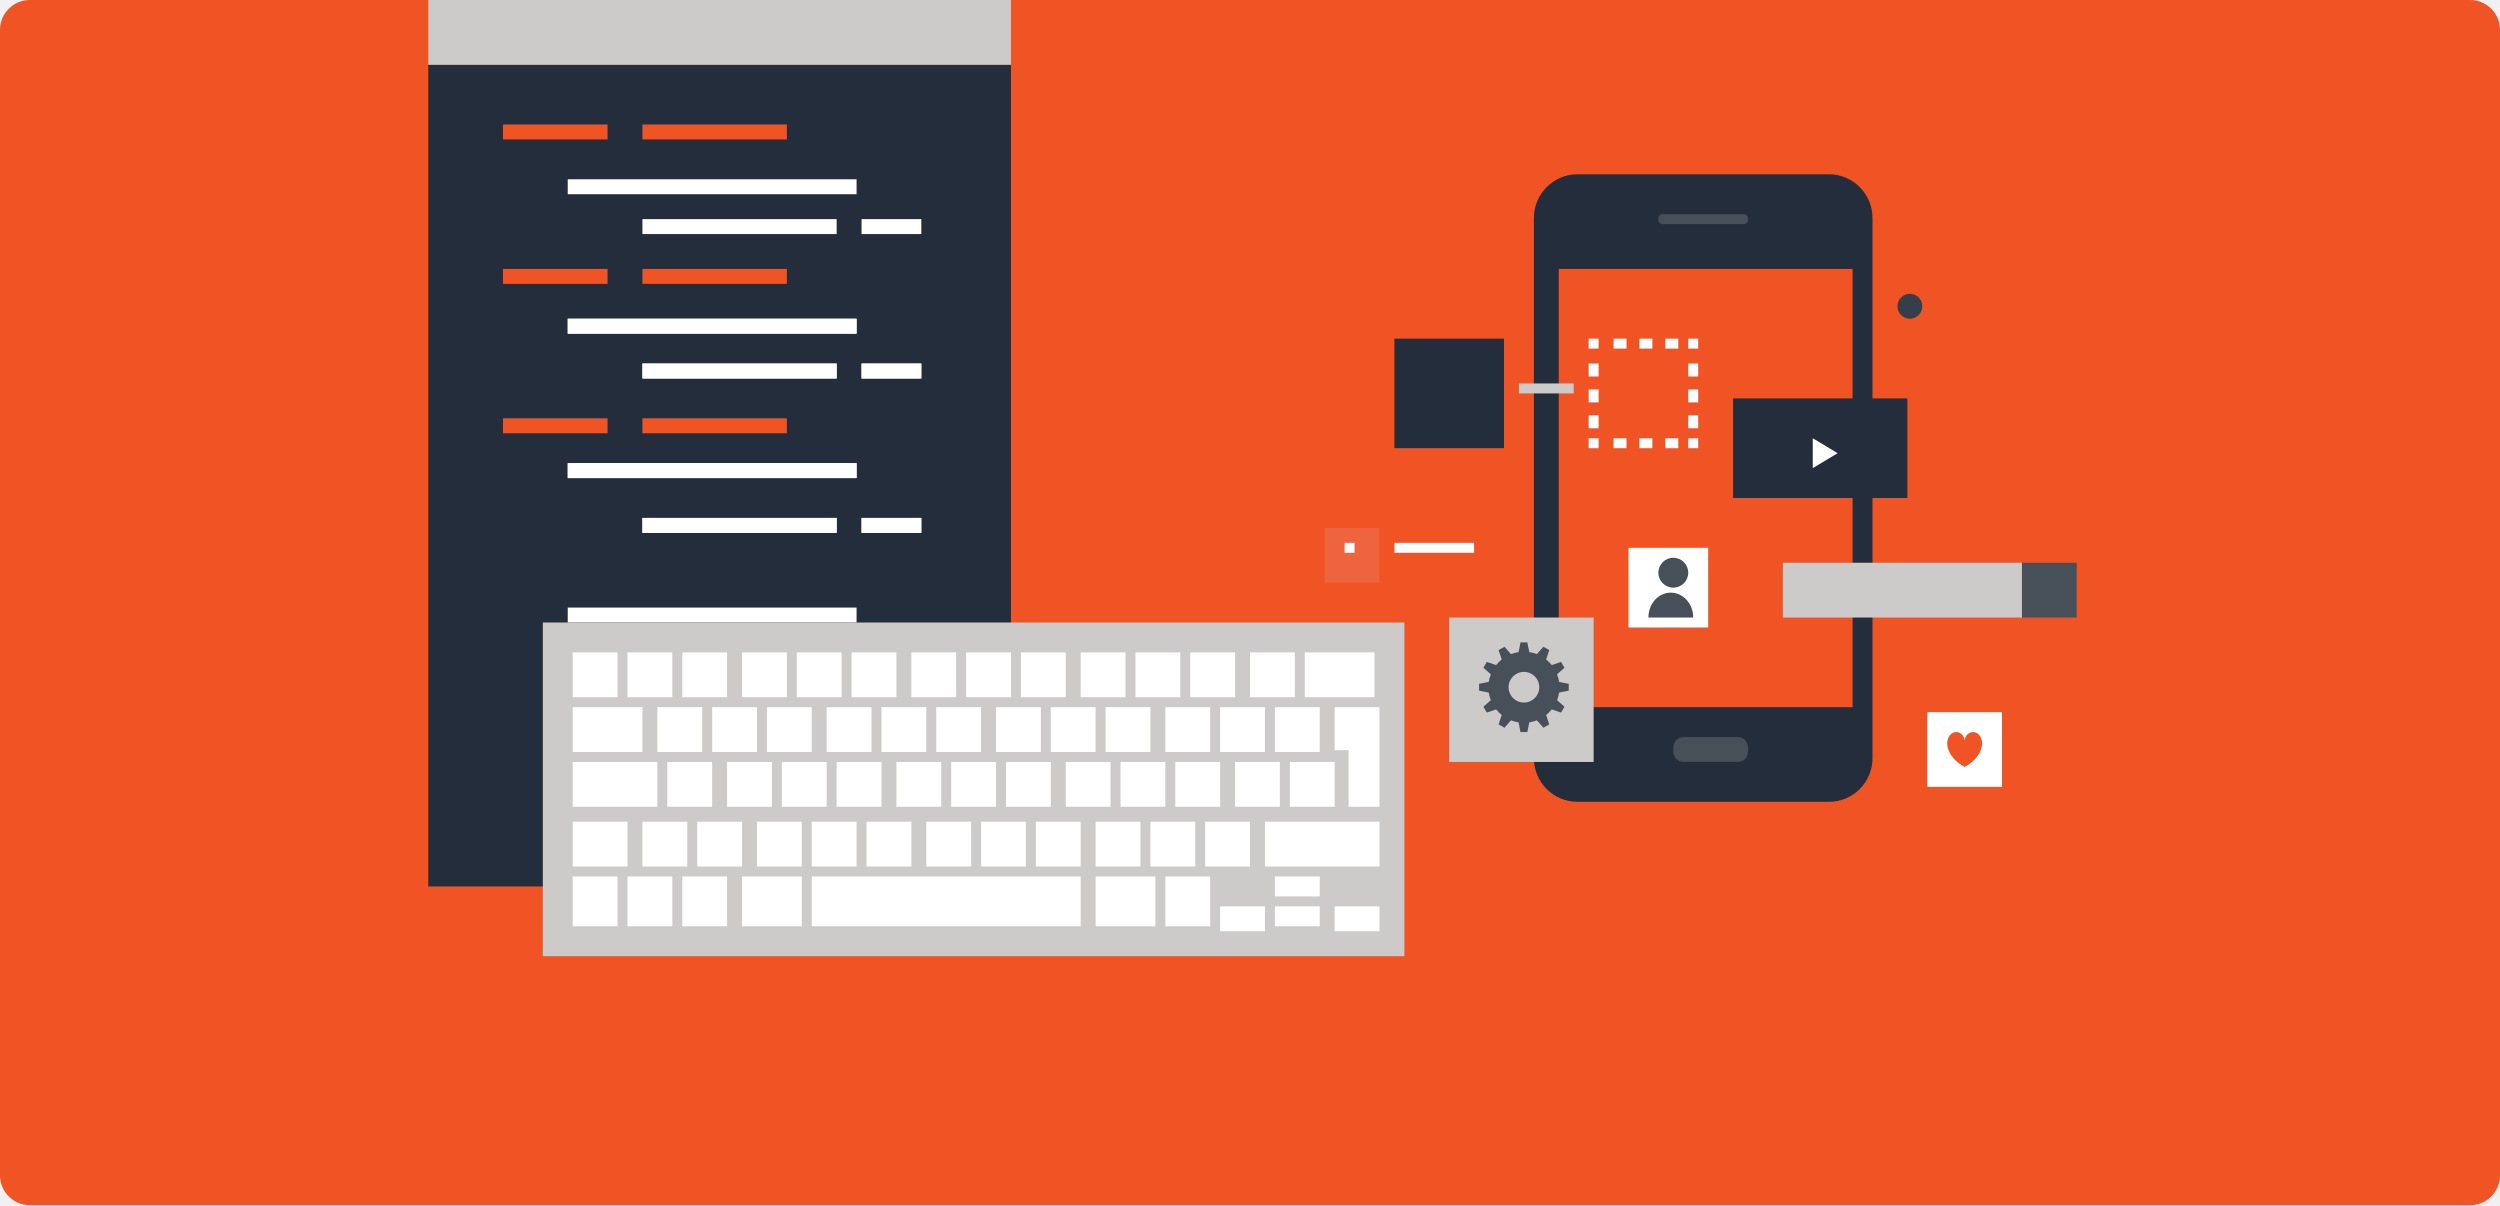
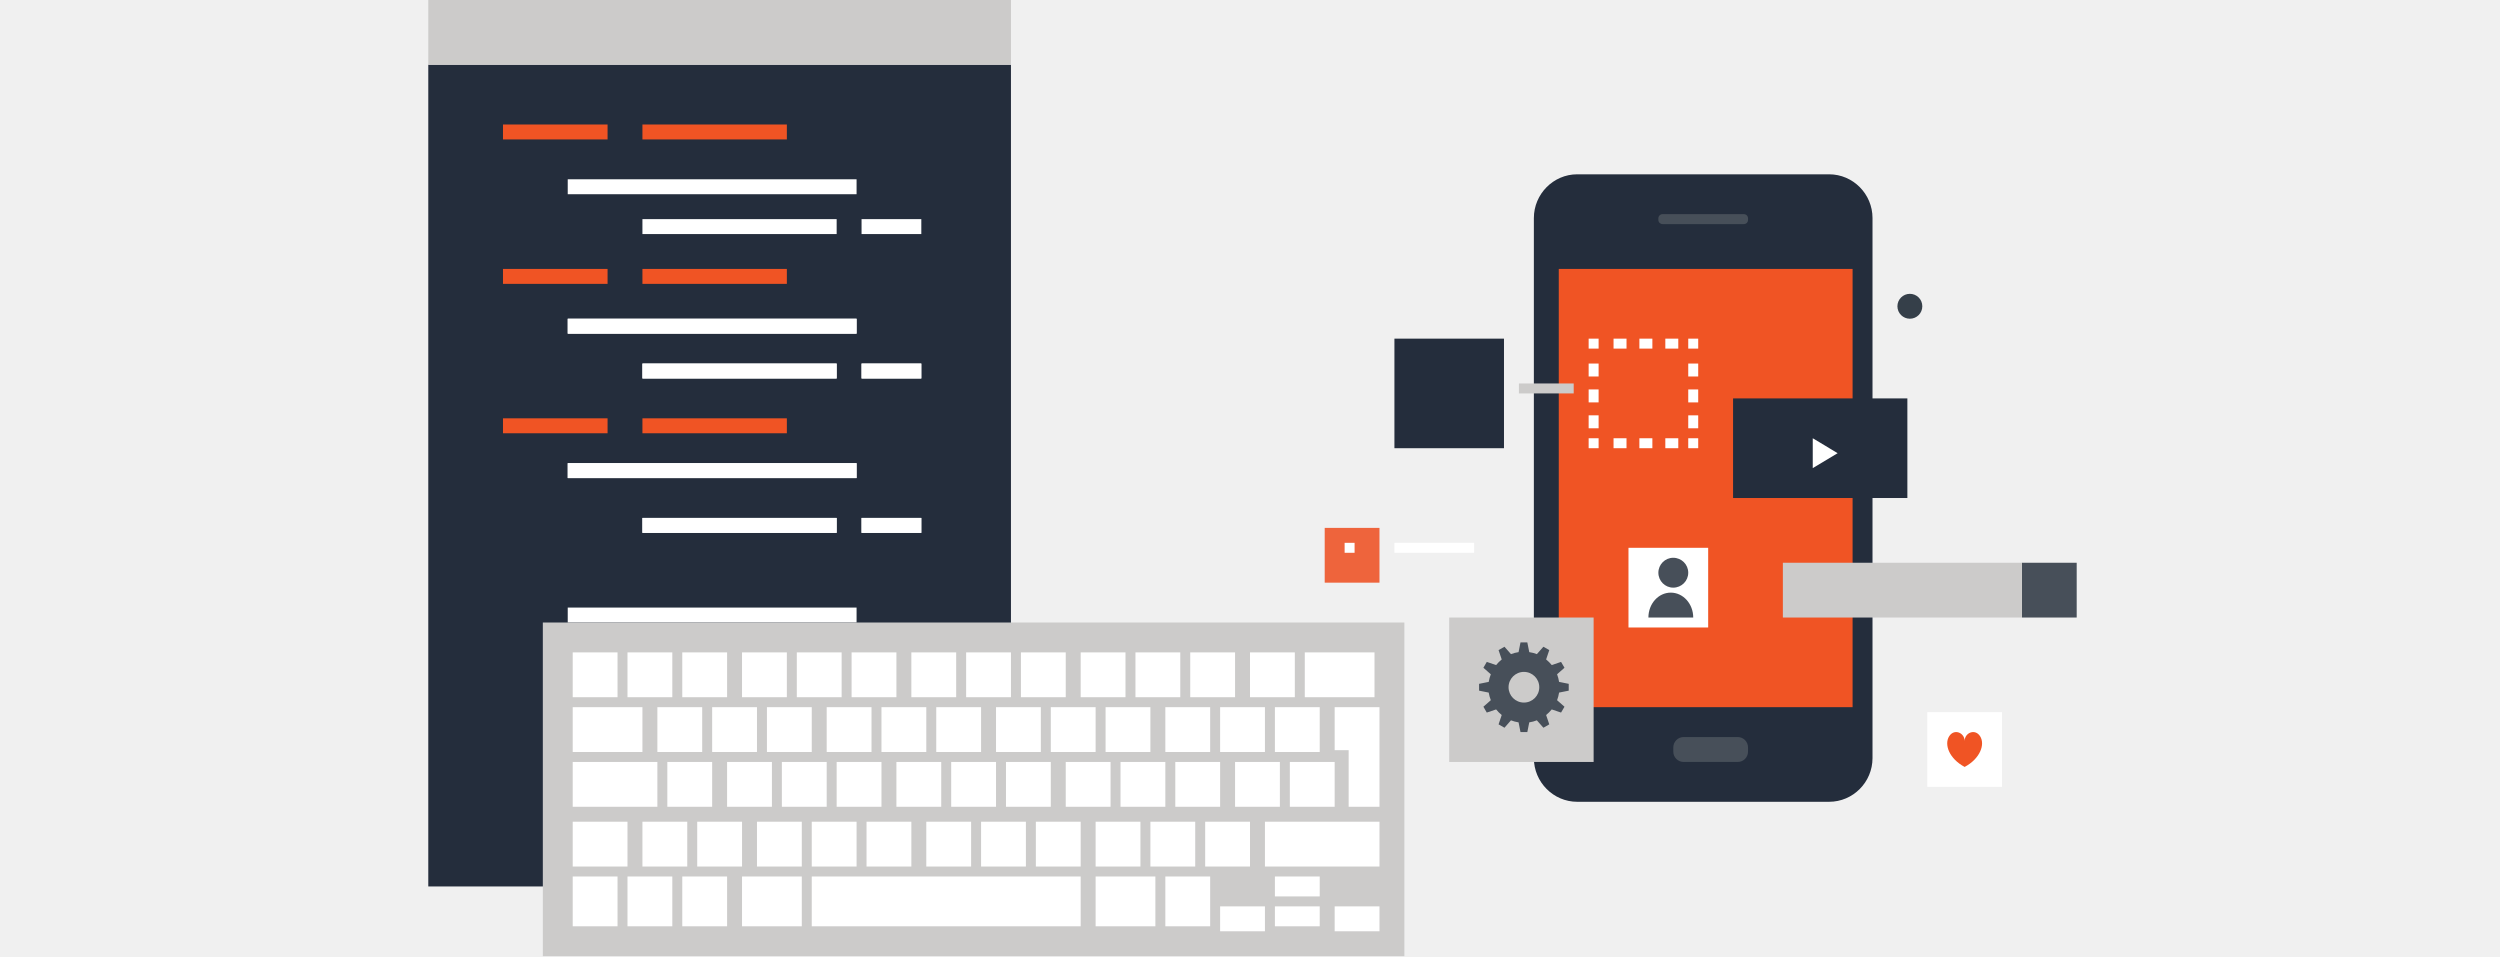
- <svg xmlns="http://www.w3.org/2000/svg" width="502px" height="242px" viewBox="0 0 502 242" version="1.1">
+ <svg xmlns="http://www.w3.org/2000/svg" width="502px" height="192px" viewBox="0 0 502 192" version="1.1">
  <defs />
  <g id="Page-1" stroke="none" stroke-width="1" fill="none" fill-rule="evenodd">
-     <g id="PD---Prototypes" transform="translate(-226, -253)">
-       <g id="Group-3" transform="translate(226, 253)">
-         <rect id="Rectangle" fill="#F05424" x="0" y="0" width="502" height="242" rx="6" />
-         <g id="Group-2" transform="translate(86, 0)">
-           <polygon id="Fill-1" fill="#242D3C" points="0 178 117 178 117 13 0 13" />
-           <polygon id="Fill-2" fill="#CCCBCA" points="0 13 117 13 117 0 0 0" />
-           <polygon id="Fill-3" fill="#F05424" points="15 28 36 28 36 25 15 25" />
-           <polygon id="Fill-4" fill="#FFFFFF" points="87 47 99 47 99 44 87 44" />
-           <polygon id="Fill-5" fill="#F05424" points="43 28 72 28 72 25 43 25" />
-           <polygon id="Fill-6" fill="#FFFFFF" points="43 47 82 47 82 44 43 44" />
-           <polygon id="Fill-7" fill="#FFFFFF" points="28 39 86 39 86 36 28 36" />
-           <polygon id="Fill-8" fill="#242D3C" points="15 57 36 57 36 54 15 54" />
-           <polygon id="Fill-9" fill="#FFFFFF" points="87 76 99 76 99 73 87 73" />
-           <polygon id="Fill-10" fill="#242D3C" points="43 57 72 57 72 54 43 54" />
-           <polygon id="Fill-11" fill="#FFFFFF" points="43 76 82 76 82 73 43 73" />
-           <polygon id="Fill-12" fill="#FFFFFF" points="28 67 86 67 86 64 28 64" />
-           <polygon id="Fill-13" fill="#242D3C" points="15 87 36 87 36 84 15 84" />
-           <polygon id="Fill-14" fill="#FFFFFF" points="87 107 99 107 99 104 87 104" />
-           <polygon id="Fill-15" fill="#242D3C" points="43 87 72 87 72 84 43 84" />
-           <polygon id="Fill-16" fill="#FFFFFF" points="43 107 82 107 82 104 43 104" />
-           <polygon id="Fill-17" fill="#FFFFFF" points="28 96 86 96 86 93 28 93" />
-           <polygon id="Fill-18" fill="#F05424" points="15 57 36 57 36 54 15 54" />
-           <polygon id="Fill-19" fill="#FFFFFF" points="87 76 99 76 99 73 87 73" />
-           <polygon id="Fill-20" fill="#F05424" points="43 57 72 57 72 54 43 54" />
-           <polygon id="Fill-21" fill="#FFFFFF" points="43 76 82 76 82 73 43 73" />
-           <polygon id="Fill-22" fill="#FFFFFF" points="28 67 86 67 86 64 28 64" />
-           <polygon id="Fill-23" fill="#F05424" points="15 87 36 87 36 84 15 84" />
-           <polygon id="Fill-24" fill="#FFFFFF" points="87 107 99 107 99 104 87 104" />
-           <polygon id="Fill-25" fill="#F05424" points="43 87 72 87 72 84 43 84" />
-           <polygon id="Fill-26" fill="#FFFFFF" points="43 107 82 107 82 104 43 104" />
-           <polygon id="Fill-27" fill="#FFFFFF" points="28 96 86 96 86 93 28 93" />
-           <polygon id="Fill-28" fill="#242D3C" points="15 115 36 115 36 112 15 112" />
-           <polygon id="Fill-29" fill="#FFFFFF" points="87 133 99 133 99 130 87 130" />
-           <polygon id="Fill-30" fill="#242D3C" points="43 115 72 115 72 112 43 112" />
-           <polygon id="Fill-31" fill="#FFFFFF" points="43 133 82 133 82 130 43 130" />
-           <polygon id="Fill-32" fill="#FFFFFF" points="28 125 86 125 86 122 28 122" />
-           <polygon id="Fill-33" fill="#242D3C" points="15 144 36 144 36 141 15 141" />
-           <polygon id="Fill-34" fill="#FFFFFF" points="87 164 99 164 99 161 87 161" />
-           <polygon id="Fill-35" fill="#242D3C" points="43 144 72 144 72 141 43 141" />
-           <polygon id="Fill-36" fill="#FFFFFF" points="43 164 82 164 82 161 43 161" />
-           <polygon id="Fill-37" fill="#FFFFFF" points="28 153 86 153 86 150 28 150" />
-         </g>
-         <path d="M316.707,161 C311.922,161 308,157.055 308,152.223 L308,43.787 C308,38.959 311.922,35 316.707,35 L367.282,35 C372.094,35 376,38.959 376,43.787 L376,152.223 C376,157.055 372.094,161 367.282,161 L316.707,161 Z" id="Fill-1" fill="#242D3C" />
-         <path d="M351,150.939 C351,152.077 350.075,153 348.939,153 L338.065,153 C336.936,153 336,152.077 336,150.939 L336,150.07 C336,148.937 336.936,148 338.065,148 L348.939,148 C350.075,148 351,148.937 351,150.07 L351,150.939 Z" id="Fill-3" fill="#474F59" />
-         <path d="M351,44.173 C351,44.635 350.633,45 350.166,45 L333.84,45 C333.387,45 333,44.635 333,44.173 L333,43.828 C333,43.376 333.387,43 333.84,43 L350.166,43 C350.633,43 351,43.376 351,43.828 L351,44.173 Z" id="Fill-5" fill="#474F59" />
-         <polygon id="Fill-7" fill="#F05424" points="313 142 372 142 372 54 313 54" />
-         <polygon id="Fill-9" fill="#242D3C" points="348 100 383 100 383 80 348 80" />
-         <polygon id="Fill-10" fill="#FFFFFF" points="364 88 369 91.001 364 94" />
-         <polygon id="Fill-11" fill="#242D3C" points="280 90 302 90 302 68 280 68" />
-         <polygon id="Fill-12" fill="#CCCBCA" points="305 79 316 79 316 77 305 77" />
-         <polygon id="Fill-13" fill="#FFFFFF" points="339 70 341 70 341 68 339 68" />
-         <path d="M334.398,70 L337,70 L337,68 L334.398,68 L334.398,70 Z M329.189,70 L331.796,70 L331.796,68 L329.189,68 L329.189,70 Z M324,70 L326.605,70 L326.605,68 L324,68 L324,70 Z" id="Fill-14" fill="#FFFFFF" />
-         <polygon id="Fill-15" fill="#FFFFFF" points="319 70 321 70 321 68 319 68" />
-         <path d="M319,75.599 L321,75.599 L321,73 L319,73 L319,75.599 Z M319,80.801 L321,80.801 L321,78.199 L319,78.199 L319,80.801 Z M319,86 L321,86 L321,83.398 L319,83.398 L319,86 Z" id="Fill-16" fill="#FFFFFF" />
-         <polygon id="Fill-17" fill="#FFFFFF" points="319 90 321 90 321 88 319 88" />
-         <path d="M334.397,90 L337,90 L337,88 L334.397,88 L334.397,90 Z M329.187,90 L331.795,90 L331.795,88 L329.187,88 L329.187,90 Z M324,90 L326.603,90 L326.603,88 L324,88 L324,90 Z" id="Fill-18" fill="#FFFFFF" />
-         <polygon id="Fill-19" fill="#FFFFFF" points="339 90 341 90 341 88 339 88" />
-         <path d="M339,75.599 L341,75.599 L341,73 L339,73 L339,75.599 Z M339,80.803 L341,80.803 L341,78.2 L339,78.2 L339,80.803 Z M339,86 L341,86 L341,83.401 L339,83.401 L339,86 Z" id="Fill-20" fill="#FFFFFF" />
-         <polygon id="Fill-21" fill="#474F59" points="406 124 417 124 417 113 406 113" />
-         <polygon id="Fill-22" fill="#CCCBCA" points="358 124 406 124 406 113 358 113" />
-         <polygon id="Fill-23" fill="#EE643C" points="266 117 277 117 277 106 266 106" />
-         <polygon id="Fill-24" fill="#FFFFFF" points="270 111 272 111 272 109 270 109" />
-         <polygon id="Fill-26" fill="#FFFFFF" points="280 111 296 111 296 109 280 109" />
-         <polygon id="Fill-27" fill="#FFFFFF" points="327 126 343 126 343 110 327 110" />
-         <path d="M335.487,119 C333,119 331,121.239 331,124 L340,124 C340,121.239 337.975,119 335.487,119" id="Fill-28" fill="#474F59" />
-         <path d="M339,114.999 C339,116.659 337.655,118 335.984,118 C334.346,118 333,116.659 333,114.999 C333,113.347 334.346,112 335.984,112 C337.655,112 339,113.347 339,114.999" id="Fill-29" fill="#474F59" />
-         <polygon id="Fill-30" fill="#FFFFFF" points="387 158 402 158 402 143 387 143" />
-         <path d="M397.594,147.822 C396.554,146.229 394.5,147.17 394.5,148.785 C394.5,147.17 392.447,146.229 391.407,147.822 C390.333,149.468 391.391,152.346 394.5,154 C397.609,152.346 398.666,149.468 397.594,147.822" id="Fill-31" fill="#F05424" />
-         <polygon id="Fill-32" fill="#CCCBCA" points="291 153 320 153 320 124 291 124" />
-         <path d="M306.007,141.076 C304.301,141.076 302.918,139.704 302.918,137.996 C302.918,136.293 304.301,134.916 306.007,134.916 C307.708,134.916 309.086,136.293 309.086,137.996 C309.086,139.704 307.708,141.076 306.007,141.076 L306.007,141.076 Z M315,138.684 L315,137.314 L313.064,136.923 C312.981,136.393 312.847,135.884 312.661,135.396 L314.148,134.086 L313.462,132.911 L311.586,133.541 C311.243,133.128 310.882,132.754 310.46,132.418 L311.093,130.539 L309.917,129.865 L308.6,131.35 C308.125,131.159 307.598,131.025 307.075,130.946 L306.686,129 L305.316,129 L304.929,130.946 C304.402,131.025 303.891,131.159 303.403,131.35 L302.099,129.865 L300.912,130.539 L301.546,132.419 C301.133,132.755 300.756,133.128 300.42,133.543 L298.545,132.911 L297.865,134.086 L299.356,135.398 C299.158,135.885 299.025,136.395 298.933,136.923 L297,137.314 L297.001,138.684 L298.933,139.073 C299.025,139.603 299.16,140.111 299.357,140.6 L297.865,141.91 L298.545,143.083 L300.42,142.451 C300.756,142.869 301.134,143.244 301.546,143.575 L300.912,145.451 L302.099,146.131 L303.401,144.64 C303.891,144.833 304.401,144.968 304.929,145.051 L305.316,147 L306.686,147 L307.075,145.051 C307.598,144.968 308.125,144.833 308.6,144.64 L309.919,146.131 L311.093,145.451 L310.46,143.575 C310.882,143.245 311.241,142.869 311.585,142.453 L313.462,143.083 L314.148,141.91 L312.661,140.602 C312.847,140.116 312.981,139.604 313.064,139.07 L315,138.684 Z" id="Fill-33" fill="#474F59" />
-         <path d="M386,61.5 C386,62.881 384.887,64 383.501,64 C382.128,64 381,62.881 381,61.5 C381,60.12 382.128,59 383.501,59 C384.887,59 386,60.12 386,61.5" id="Fill-36" fill="#353F49" />
-         <g id="Page-1" transform="translate(109, 125)">
-           <polygon id="Fill-1" fill="#CCCBCA" points="0 67 173 67 173 0 0 0" />
-           <polygon id="Fill-2" fill="#FFFFFF" points="6 15 15 15 15 6 6 6" />
-           <polygon id="Fill-3" fill="#FFFFFF" points="147 26 156 26 156 17 147 17" />
-           <polygon id="Fill-4" fill="#FFFFFF" points="136 26 145 26 145 17 136 17" />
-           <polygon id="Fill-5" fill="#FFFFFF" points="125 26 134 26 134 17 125 17" />
-           <polygon id="Fill-6" fill="#FFFFFF" points="113 26 122 26 122 17 113 17" />
-           <polygon id="Fill-7" fill="#FFFFFF" points="102 26 111 26 111 17 102 17" />
-           <polygon id="Fill-8" fill="#FFFFFF" points="91 26 100 26 100 17 91 17" />
-           <polygon id="Fill-9" fill="#FFFFFF" points="79 26 88 26 88 17 79 17" />
-           <polygon id="Fill-10" fill="#FFFFFF" points="68 26 77 26 77 17 68 17" />
-           <polygon id="Fill-11" fill="#FFFFFF" points="57 26 66 26 66 17 57 17" />
-           <polygon id="Fill-12" fill="#FFFFFF" points="45 26 54 26 54 17 45 17" />
-           <polygon id="Fill-13" fill="#FFFFFF" points="34 26 43 26 43 17 34 17" />
-           <polygon id="Fill-14" fill="#FFFFFF" points="23 26 32 26 32 17 23 17" />
-           <polygon id="Fill-15" fill="#FFFFFF" points="25 37 34 37 34 28 25 28" />
-           <polygon id="Fill-16" fill="#FFFFFF" points="20 49 29 49 29 40 20 40" />
-           <polygon id="Fill-17" fill="#FFFFFF" points="31 49 40 49 40 40 31 40" />
-           <polygon id="Fill-18" fill="#FFFFFF" points="43 49 52 49 52 40 43 40" />
-           <polygon id="Fill-19" fill="#FFFFFF" points="54 49 63 49 63 40 54 40" />
-           <polygon id="Fill-20" fill="#FFFFFF" points="65 49 74 49 74 40 65 40" />
-           <polygon id="Fill-21" fill="#FFFFFF" points="77 49 86 49 86 40 77 40" />
-           <polygon id="Fill-22" fill="#FFFFFF" points="88 49 97 49 97 40 88 40" />
-           <polygon id="Fill-23" fill="#FFFFFF" points="99 49 108 49 108 40 99 40" />
-           <polygon id="Fill-24" fill="#FFFFFF" points="111 49 120 49 120 40 111 40" />
-           <polygon id="Fill-25" fill="#FFFFFF" points="122 49 131 49 131 40 122 40" />
-           <polygon id="Fill-26" fill="#FFFFFF" points="133 49 142 49 142 40 133 40" />
-           <polygon id="Fill-27" fill="#FFFFFF" points="145 49 168 49 168 40 145 40" />
-           <polygon id="Fill-28" fill="#FFFFFF" points="37 37 46 37 46 28 37 28" />
-           <polygon id="Fill-29" fill="#FFFFFF" points="48 37 57 37 57 28 48 28" />
-           <polygon id="Fill-30" fill="#FFFFFF" points="59 37 68 37 68 28 59 28" />
-           <polygon id="Fill-31" fill="#FFFFFF" points="71 37 80 37 80 28 71 28" />
-           <polygon id="Fill-32" fill="#FFFFFF" points="82 37 91 37 91 28 82 28" />
-           <polygon id="Fill-33" fill="#FFFFFF" points="93 37 102 37 102 28 93 28" />
-           <polygon id="Fill-34" fill="#FFFFFF" points="105 37 114 37 114 28 105 28" />
-           <polygon id="Fill-35" fill="#FFFFFF" points="116 37 125 37 125 28 116 28" />
-           <polygon id="Fill-36" fill="#FFFFFF" points="127 37 136 37 136 28 127 28" />
-           <polygon id="Fill-37" fill="#FFFFFF" points="139 37 148 37 148 28 139 28" />
-           <polygon id="Fill-38" fill="#FFFFFF" points="150 37 159 37 159 28 150 28" />
-           <polygon id="Fill-39" fill="#FFFFFF" points="17 15 26 15 26 6 17 6" />
-           <polygon id="Fill-40" fill="#FFFFFF" points="28 15 37 15 37 6 28 6" />
-           <polygon id="Fill-41" fill="#FFFFFF" points="40 15 49 15 49 6 40 6" />
-           <polygon id="Fill-42" fill="#FFFFFF" points="51 15 60 15 60 6 51 6" />
-           <polygon id="Fill-43" fill="#FFFFFF" points="62 15 71 15 71 6 62 6" />
-           <polygon id="Fill-44" fill="#FFFFFF" points="74 15 83 15 83 6 74 6" />
-           <polygon id="Fill-45" fill="#FFFFFF" points="85 15 94 15 94 6 85 6" />
-           <polygon id="Fill-46" fill="#FFFFFF" points="96 15 105 15 105 6 96 6" />
-           <polygon id="Fill-47" fill="#FFFFFF" points="108 15 117 15 117 6 108 6" />
-           <polygon id="Fill-48" fill="#FFFFFF" points="119 15 128 15 128 6 119 6" />
-           <polygon id="Fill-49" fill="#FFFFFF" points="130 15 139 15 139 6 130 6" />
-           <polygon id="Fill-50" fill="#FFFFFF" points="142 15 151 15 151 6 142 6" />
-           <polygon id="Fill-51" fill="#FFFFFF" points="153 15 167 15 167 6 153 6" />
-           <polygon id="Fill-52" fill="#FFFFFF" points="6 26 20 26 20 17 6 17" />
-           <polygon id="Fill-53" fill="#FFFFFF" points="6 37 23 37 23 28 6 28" />
-           <polygon id="Fill-54" fill="#FFFFFF" points="6 49 17 49 17 40 6 40" />
-           <polygon id="Fill-55" fill="#FFFFFF" points="6 61 15 61 15 51 6 51" />
-           <polygon id="Fill-56" fill="#FFFFFF" points="17 61 26 61 26 51 17 51" />
-           <polygon id="Fill-57" fill="#FFFFFF" points="28 61 37 61 37 51 28 51" />
-           <polygon id="Fill-58" fill="#FFFFFF" points="40 61 52 61 52 51 40 51" />
-           <polygon id="Fill-59" fill="#FFFFFF" points="54 61 108 61 108 51 54 51" />
-           <polygon id="Fill-60" fill="#FFFFFF" points="111 61 123 61 123 51 111 51" />
-           <polygon id="Fill-61" fill="#FFFFFF" points="125 61 134 61 134 51 125 51" />
-           <polygon id="Fill-62" fill="#FFFFFF" points="136 62 145 62 145 57 136 57" />
-           <polygon id="Fill-63" fill="#FFFFFF" points="147 61 156 61 156 57 147 57" />
-           <polygon id="Fill-64" fill="#FFFFFF" points="147 55 156 55 156 51 147 51" />
-           <polygon id="Fill-65" fill="#FFFFFF" points="159 62 168 62 168 57 159 57" />
-           <polygon id="Fill-66" fill="#FFFFFF" points="161.809 37 161.809 25.633 159 25.633 159 17 168 17 168 37" />
+     <g id="Mobile">
+       <g id="Group-7" transform="translate(86, 0)">
+         <g id="Group-3">
+           <g id="Group-2">
+             <polygon id="Fill-1" fill="#242D3C" points="0 178 117 178 117 13 0 13" />
+             <polygon id="Fill-2" fill="#CCCBCA" points="0 13 117 13 117 0 0 0" />
+             <polygon id="Fill-3" fill="#F05424" points="15 28 36 28 36 25 15 25" />
+             <polygon id="Fill-4" fill="#FFFFFF" points="87 47 99 47 99 44 87 44" />
+             <polygon id="Fill-5" fill="#F05424" points="43 28 72 28 72 25 43 25" />
+             <polygon id="Fill-6" fill="#FFFFFF" points="43 47 82 47 82 44 43 44" />
+             <polygon id="Fill-7" fill="#FFFFFF" points="28 39 86 39 86 36 28 36" />
+             <polygon id="Fill-8" fill="#242D3C" points="15 57 36 57 36 54 15 54" />
+             <polygon id="Fill-9" fill="#FFFFFF" points="87 76 99 76 99 73 87 73" />
+             <polygon id="Fill-10" fill="#242D3C" points="43 57 72 57 72 54 43 54" />
+             <polygon id="Fill-11" fill="#FFFFFF" points="43 76 82 76 82 73 43 73" />
+             <polygon id="Fill-12" fill="#FFFFFF" points="28 67 86 67 86 64 28 64" />
+             <polygon id="Fill-13" fill="#242D3C" points="15 87 36 87 36 84 15 84" />
+             <polygon id="Fill-14" fill="#FFFFFF" points="87 107 99 107 99 104 87 104" />
+             <polygon id="Fill-15" fill="#242D3C" points="43 87 72 87 72 84 43 84" />
+             <polygon id="Fill-16" fill="#FFFFFF" points="43 107 82 107 82 104 43 104" />
+             <polygon id="Fill-17" fill="#FFFFFF" points="28 96 86 96 86 93 28 93" />
+             <polygon id="Fill-18" fill="#F05424" points="15 57 36 57 36 54 15 54" />
+             <polygon id="Fill-19" fill="#FFFFFF" points="87 76 99 76 99 73 87 73" />
+             <polygon id="Fill-20" fill="#F05424" points="43 57 72 57 72 54 43 54" />
+             <polygon id="Fill-21" fill="#FFFFFF" points="43 76 82 76 82 73 43 73" />
+             <polygon id="Fill-22" fill="#FFFFFF" points="28 67 86 67 86 64 28 64" />
+             <polygon id="Fill-23" fill="#F05424" points="15 87 36 87 36 84 15 84" />
+             <polygon id="Fill-24" fill="#FFFFFF" points="87 107 99 107 99 104 87 104" />
+             <polygon id="Fill-25" fill="#F05424" points="43 87 72 87 72 84 43 84" />
+             <polygon id="Fill-26" fill="#FFFFFF" points="43 107 82 107 82 104 43 104" />
+             <polygon id="Fill-27" fill="#FFFFFF" points="28 96 86 96 86 93 28 93" />
+             <polygon id="Fill-28" fill="#242D3C" points="15 115 36 115 36 112 15 112" />
+             <polygon id="Fill-29" fill="#FFFFFF" points="87 133 99 133 99 130 87 130" />
+             <polygon id="Fill-30" fill="#242D3C" points="43 115 72 115 72 112 43 112" />
+             <polygon id="Fill-31" fill="#FFFFFF" points="43 133 82 133 82 130 43 130" />
+             <polygon id="Fill-32" fill="#FFFFFF" points="28 125 86 125 86 122 28 122" />
+             <polygon id="Fill-33" fill="#242D3C" points="15 144 36 144 36 141 15 141" />
+             <polygon id="Fill-34" fill="#FFFFFF" points="87 164 99 164 99 161 87 161" />
+             <polygon id="Fill-35" fill="#242D3C" points="43 144 72 144 72 141 43 141" />
+             <polygon id="Fill-36" fill="#FFFFFF" points="43 164 82 164 82 161 43 161" />
+             <polygon id="Fill-37" fill="#FFFFFF" points="28 153 86 153 86 150 28 150" />
+           </g>
+           <path d="M230.707,161 C225.922,161 222,157.055 222,152.223 L222,43.787 C222,38.959 225.922,35 230.707,35 L281.282,35 C286.094,35 290,38.959 290,43.787 L290,152.223 C290,157.055 286.094,161 281.282,161 L230.707,161 Z" id="Fill-1" fill="#242D3C" />
+           <path d="M265,150.939 C265,152.077 264.075,153 262.939,153 L252.065,153 C250.936,153 250,152.077 250,150.939 L250,150.07 C250,148.937 250.936,148 252.065,148 L262.939,148 C264.075,148 265,148.937 265,150.07 L265,150.939 Z" id="Fill-3" fill="#474F59" />
+           <path d="M265,44.173 C265,44.635 264.633,45 264.166,45 L247.84,45 C247.387,45 247,44.635 247,44.173 L247,43.828 C247,43.376 247.387,43 247.84,43 L264.166,43 C264.633,43 265,43.376 265,43.828 L265,44.173 Z" id="Fill-5" fill="#474F59" />
+           <polygon id="Fill-7" fill="#F05424" points="227 142 286 142 286 54 227 54" />
+           <polygon id="Fill-9" fill="#242D3C" points="262 100 297 100 297 80 262 80" />
+           <polygon id="Fill-10" fill="#FFFFFF" points="278 88 283 91.001 278 94" />
+           <polygon id="Fill-11" fill="#242D3C" points="194 90 216 90 216 68 194 68" />
+           <polygon id="Fill-12" fill="#CCCBCA" points="219 79 230 79 230 77 219 77" />
+           <polygon id="Fill-13" fill="#FFFFFF" points="253 70 255 70 255 68 253 68" />
+           <path d="M248.398,70 L251,70 L251,68 L248.398,68 L248.398,70 Z M243.189,70 L245.796,70 L245.796,68 L243.189,68 L243.189,70 Z M238,70 L240.605,70 L240.605,68 L238,68 L238,70 Z" id="Fill-14" fill="#FFFFFF" />
+           <polygon id="Fill-15" fill="#FFFFFF" points="233 70 235 70 235 68 233 68" />
+           <path d="M233,75.599 L235,75.599 L235,73 L233,73 L233,75.599 Z M233,80.801 L235,80.801 L235,78.199 L233,78.199 L233,80.801 Z M233,86 L235,86 L235,83.398 L233,83.398 L233,86 Z" id="Fill-16" fill="#FFFFFF" />
+           <polygon id="Fill-17" fill="#FFFFFF" points="233 90 235 90 235 88 233 88" />
+           <path d="M248.397,90 L251,90 L251,88 L248.397,88 L248.397,90 Z M243.187,90 L245.795,90 L245.795,88 L243.187,88 L243.187,90 Z M238,90 L240.603,90 L240.603,88 L238,88 L238,90 Z" id="Fill-18" fill="#FFFFFF" />
+           <polygon id="Fill-19" fill="#FFFFFF" points="253 90 255 90 255 88 253 88" />
+           <path d="M253,75.599 L255,75.599 L255,73 L253,73 L253,75.599 Z M253,80.803 L255,80.803 L255,78.2 L253,78.2 L253,80.803 Z M253,86 L255,86 L255,83.401 L253,83.401 L253,86 Z" id="Fill-20" fill="#FFFFFF" />
+           <polygon id="Fill-21" fill="#474F59" points="320 124 331 124 331 113 320 113" />
+           <polygon id="Fill-22" fill="#CCCBCA" points="272 124 320 124 320 113 272 113" />
+           <polygon id="Fill-23" fill="#EE643C" points="180 117 191 117 191 106 180 106" />
+           <polygon id="Fill-24" fill="#FFFFFF" points="184 111 186 111 186 109 184 109" />
+           <polygon id="Fill-26" fill="#FFFFFF" points="194 111 210 111 210 109 194 109" />
+           <polygon id="Fill-27" fill="#FFFFFF" points="241 126 257 126 257 110 241 110" />
+           <path d="M249.487,119 C247,119 245,121.239 245,124 L254,124 C254,121.239 251.975,119 249.487,119" id="Fill-28" fill="#474F59" />
+           <path d="M253,114.999 C253,116.659 251.655,118 249.984,118 C248.346,118 247,116.659 247,114.999 C247,113.347 248.346,112 249.984,112 C251.655,112 253,113.347 253,114.999" id="Fill-29" fill="#474F59" />
+           <polygon id="Fill-30" fill="#FFFFFF" points="301 158 316 158 316 143 301 143" />
+           <path d="M311.594,147.822 C310.554,146.229 308.5,147.17 308.5,148.785 C308.5,147.17 306.447,146.229 305.407,147.822 C304.333,149.468 305.391,152.346 308.5,154 C311.609,152.346 312.666,149.468 311.594,147.822" id="Fill-31" fill="#F05424" />
+           <polygon id="Fill-32" fill="#CCCBCA" points="205 153 234 153 234 124 205 124" />
+           <path d="M220.007,141.076 C218.301,141.076 216.918,139.704 216.918,137.996 C216.918,136.293 218.301,134.916 220.007,134.916 C221.708,134.916 223.086,136.293 223.086,137.996 C223.086,139.704 221.708,141.076 220.007,141.076 L220.007,141.076 Z M229,138.684 L229,137.314 L227.064,136.923 C226.981,136.393 226.847,135.884 226.661,135.396 L228.148,134.086 L227.462,132.911 L225.586,133.541 C225.243,133.128 224.882,132.754 224.46,132.418 L225.093,130.539 L223.917,129.865 L222.6,131.35 C222.125,131.159 221.598,131.025 221.075,130.946 L220.686,129 L219.316,129 L218.929,130.946 C218.402,131.025 217.891,131.159 217.403,131.35 L216.099,129.865 L214.912,130.539 L215.546,132.419 C215.133,132.755 214.756,133.128 214.42,133.543 L212.545,132.911 L211.865,134.086 L213.356,135.398 C213.158,135.885 213.025,136.395 212.933,136.923 L211,137.314 L211.001,138.684 L212.933,139.073 C213.025,139.603 213.16,140.111 213.357,140.6 L211.865,141.91 L212.545,143.083 L214.42,142.451 C214.756,142.869 215.134,143.244 215.546,143.575 L214.912,145.451 L216.099,146.131 L217.401,144.64 C217.891,144.833 218.401,144.968 218.929,145.051 L219.316,147 L220.686,147 L221.075,145.051 C221.598,144.968 222.125,144.833 222.6,144.64 L223.919,146.131 L225.093,145.451 L224.46,143.575 C224.882,143.245 225.241,142.869 225.585,142.453 L227.462,143.083 L228.148,141.91 L226.661,140.602 C226.847,140.116 226.981,139.604 227.064,139.07 L229,138.684 Z" id="Fill-33" fill="#474F59" />
+           <path d="M300,61.5 C300,62.881 298.887,64 297.501,64 C296.128,64 295,62.881 295,61.5 C295,60.12 296.128,59 297.501,59 C298.887,59 300,60.12 300,61.5" id="Fill-36" fill="#353F49" />
+           <g id="Page-1" transform="translate(23, 125)">
+             <polygon id="Fill-1" fill="#CCCBCA" points="0 67 173 67 173 0 0 0" />
+             <polygon id="Fill-2" fill="#FFFFFF" points="6 15 15 15 15 6 6 6" />
+             <polygon id="Fill-3" fill="#FFFFFF" points="147 26 156 26 156 17 147 17" />
+             <polygon id="Fill-4" fill="#FFFFFF" points="136 26 145 26 145 17 136 17" />
+             <polygon id="Fill-5" fill="#FFFFFF" points="125 26 134 26 134 17 125 17" />
+             <polygon id="Fill-6" fill="#FFFFFF" points="113 26 122 26 122 17 113 17" />
+             <polygon id="Fill-7" fill="#FFFFFF" points="102 26 111 26 111 17 102 17" />
+             <polygon id="Fill-8" fill="#FFFFFF" points="91 26 100 26 100 17 91 17" />
+             <polygon id="Fill-9" fill="#FFFFFF" points="79 26 88 26 88 17 79 17" />
+             <polygon id="Fill-10" fill="#FFFFFF" points="68 26 77 26 77 17 68 17" />
+             <polygon id="Fill-11" fill="#FFFFFF" points="57 26 66 26 66 17 57 17" />
+             <polygon id="Fill-12" fill="#FFFFFF" points="45 26 54 26 54 17 45 17" />
+             <polygon id="Fill-13" fill="#FFFFFF" points="34 26 43 26 43 17 34 17" />
+             <polygon id="Fill-14" fill="#FFFFFF" points="23 26 32 26 32 17 23 17" />
+             <polygon id="Fill-15" fill="#FFFFFF" points="25 37 34 37 34 28 25 28" />
+             <polygon id="Fill-16" fill="#FFFFFF" points="20 49 29 49 29 40 20 40" />
+             <polygon id="Fill-17" fill="#FFFFFF" points="31 49 40 49 40 40 31 40" />
+             <polygon id="Fill-18" fill="#FFFFFF" points="43 49 52 49 52 40 43 40" />
+             <polygon id="Fill-19" fill="#FFFFFF" points="54 49 63 49 63 40 54 40" />
+             <polygon id="Fill-20" fill="#FFFFFF" points="65 49 74 49 74 40 65 40" />
+             <polygon id="Fill-21" fill="#FFFFFF" points="77 49 86 49 86 40 77 40" />
+             <polygon id="Fill-22" fill="#FFFFFF" points="88 49 97 49 97 40 88 40" />
+             <polygon id="Fill-23" fill="#FFFFFF" points="99 49 108 49 108 40 99 40" />
+             <polygon id="Fill-24" fill="#FFFFFF" points="111 49 120 49 120 40 111 40" />
+             <polygon id="Fill-25" fill="#FFFFFF" points="122 49 131 49 131 40 122 40" />
+             <polygon id="Fill-26" fill="#FFFFFF" points="133 49 142 49 142 40 133 40" />
+             <polygon id="Fill-27" fill="#FFFFFF" points="145 49 168 49 168 40 145 40" />
+             <polygon id="Fill-28" fill="#FFFFFF" points="37 37 46 37 46 28 37 28" />
+             <polygon id="Fill-29" fill="#FFFFFF" points="48 37 57 37 57 28 48 28" />
+             <polygon id="Fill-30" fill="#FFFFFF" points="59 37 68 37 68 28 59 28" />
+             <polygon id="Fill-31" fill="#FFFFFF" points="71 37 80 37 80 28 71 28" />
+             <polygon id="Fill-32" fill="#FFFFFF" points="82 37 91 37 91 28 82 28" />
+             <polygon id="Fill-33" fill="#FFFFFF" points="93 37 102 37 102 28 93 28" />
+             <polygon id="Fill-34" fill="#FFFFFF" points="105 37 114 37 114 28 105 28" />
+             <polygon id="Fill-35" fill="#FFFFFF" points="116 37 125 37 125 28 116 28" />
+             <polygon id="Fill-36" fill="#FFFFFF" points="127 37 136 37 136 28 127 28" />
+             <polygon id="Fill-37" fill="#FFFFFF" points="139 37 148 37 148 28 139 28" />
+             <polygon id="Fill-38" fill="#FFFFFF" points="150 37 159 37 159 28 150 28" />
+             <polygon id="Fill-39" fill="#FFFFFF" points="17 15 26 15 26 6 17 6" />
+             <polygon id="Fill-40" fill="#FFFFFF" points="28 15 37 15 37 6 28 6" />
+             <polygon id="Fill-41" fill="#FFFFFF" points="40 15 49 15 49 6 40 6" />
+             <polygon id="Fill-42" fill="#FFFFFF" points="51 15 60 15 60 6 51 6" />
+             <polygon id="Fill-43" fill="#FFFFFF" points="62 15 71 15 71 6 62 6" />
+             <polygon id="Fill-44" fill="#FFFFFF" points="74 15 83 15 83 6 74 6" />
+             <polygon id="Fill-45" fill="#FFFFFF" points="85 15 94 15 94 6 85 6" />
+             <polygon id="Fill-46" fill="#FFFFFF" points="96 15 105 15 105 6 96 6" />
+             <polygon id="Fill-47" fill="#FFFFFF" points="108 15 117 15 117 6 108 6" />
+             <polygon id="Fill-48" fill="#FFFFFF" points="119 15 128 15 128 6 119 6" />
+             <polygon id="Fill-49" fill="#FFFFFF" points="130 15 139 15 139 6 130 6" />
+             <polygon id="Fill-50" fill="#FFFFFF" points="142 15 151 15 151 6 142 6" />
+             <polygon id="Fill-51" fill="#FFFFFF" points="153 15 167 15 167 6 153 6" />
+             <polygon id="Fill-52" fill="#FFFFFF" points="6 26 20 26 20 17 6 17" />
+             <polygon id="Fill-53" fill="#FFFFFF" points="6 37 23 37 23 28 6 28" />
+             <polygon id="Fill-54" fill="#FFFFFF" points="6 49 17 49 17 40 6 40" />
+             <polygon id="Fill-55" fill="#FFFFFF" points="6 61 15 61 15 51 6 51" />
+             <polygon id="Fill-56" fill="#FFFFFF" points="17 61 26 61 26 51 17 51" />
+             <polygon id="Fill-57" fill="#FFFFFF" points="28 61 37 61 37 51 28 51" />
+             <polygon id="Fill-58" fill="#FFFFFF" points="40 61 52 61 52 51 40 51" />
+             <polygon id="Fill-59" fill="#FFFFFF" points="54 61 108 61 108 51 54 51" />
+             <polygon id="Fill-60" fill="#FFFFFF" points="111 61 123 61 123 51 111 51" />
+             <polygon id="Fill-61" fill="#FFFFFF" points="125 61 134 61 134 51 125 51" />
+             <polygon id="Fill-62" fill="#FFFFFF" points="136 62 145 62 145 57 136 57" />
+             <polygon id="Fill-63" fill="#FFFFFF" points="147 61 156 61 156 57 147 57" />
+             <polygon id="Fill-64" fill="#FFFFFF" points="147 55 156 55 156 51 147 51" />
+             <polygon id="Fill-65" fill="#FFFFFF" points="159 62 168 62 168 57 159 57" />
+             <polygon id="Fill-66" fill="#FFFFFF" points="161.809 37 161.809 25.633 159 25.633 159 17 168 17 168 37" />
+           </g>
        </g>
      </g>
    </g>
  </g>
</svg>
